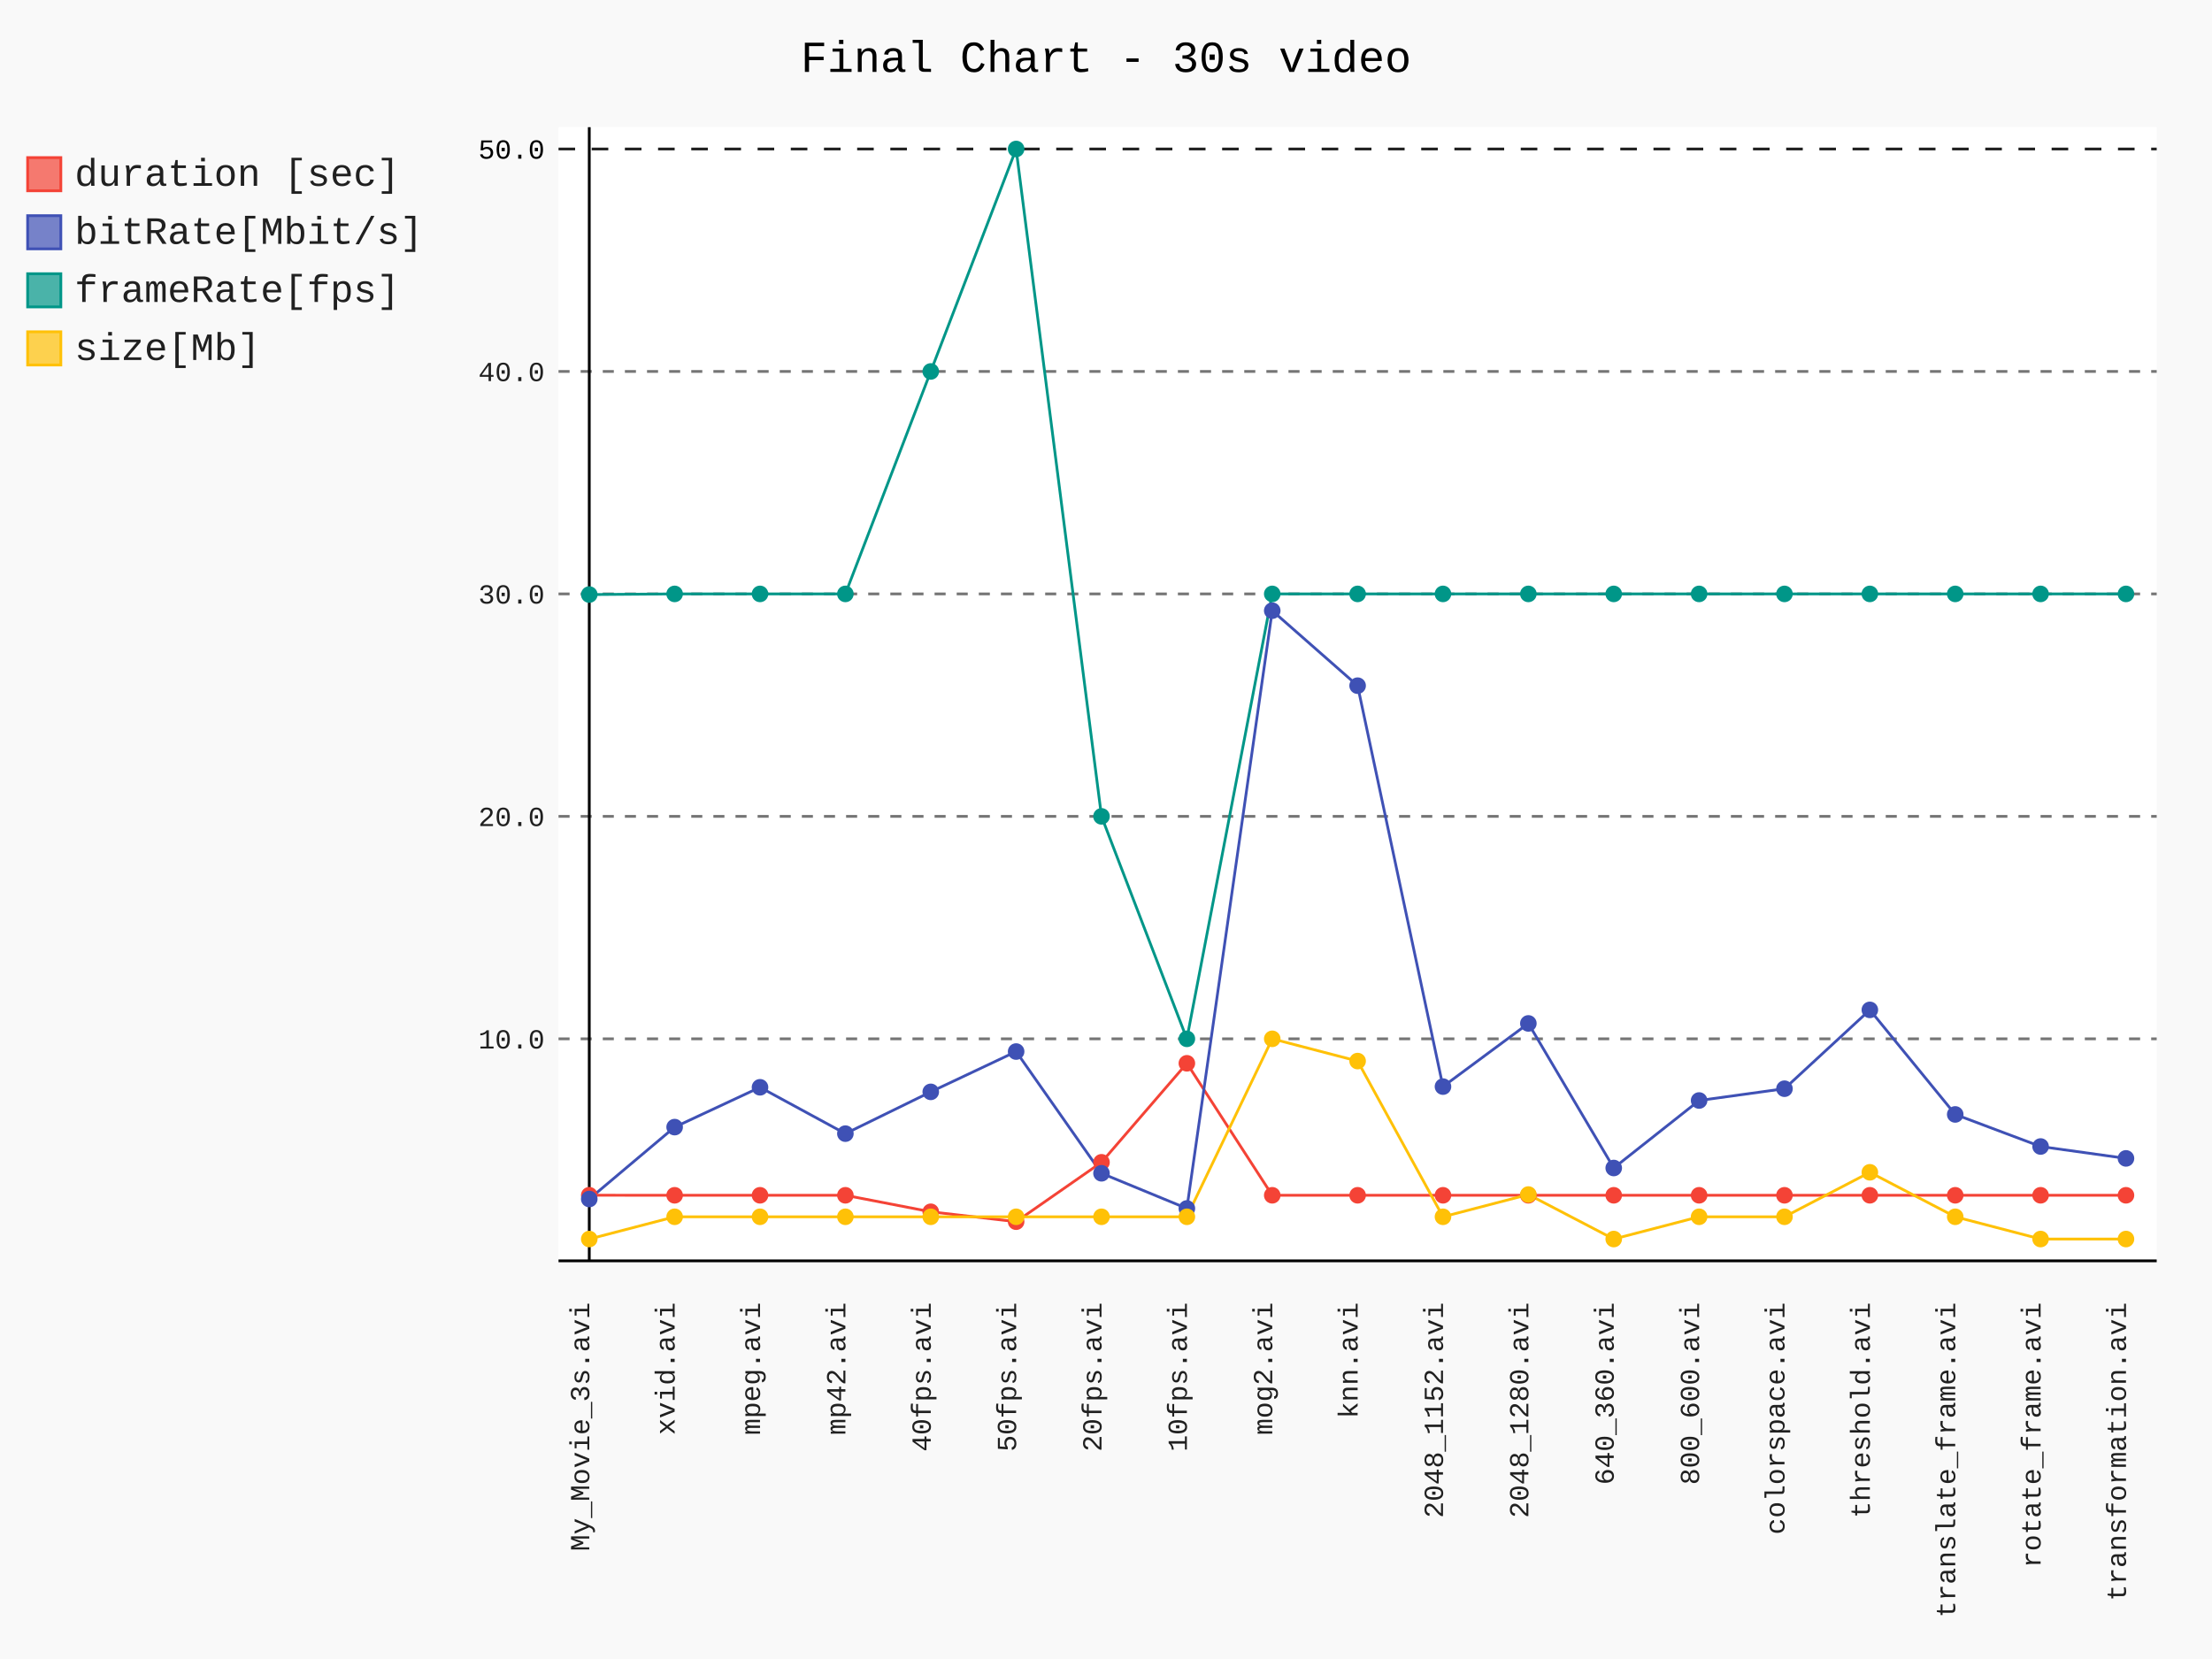
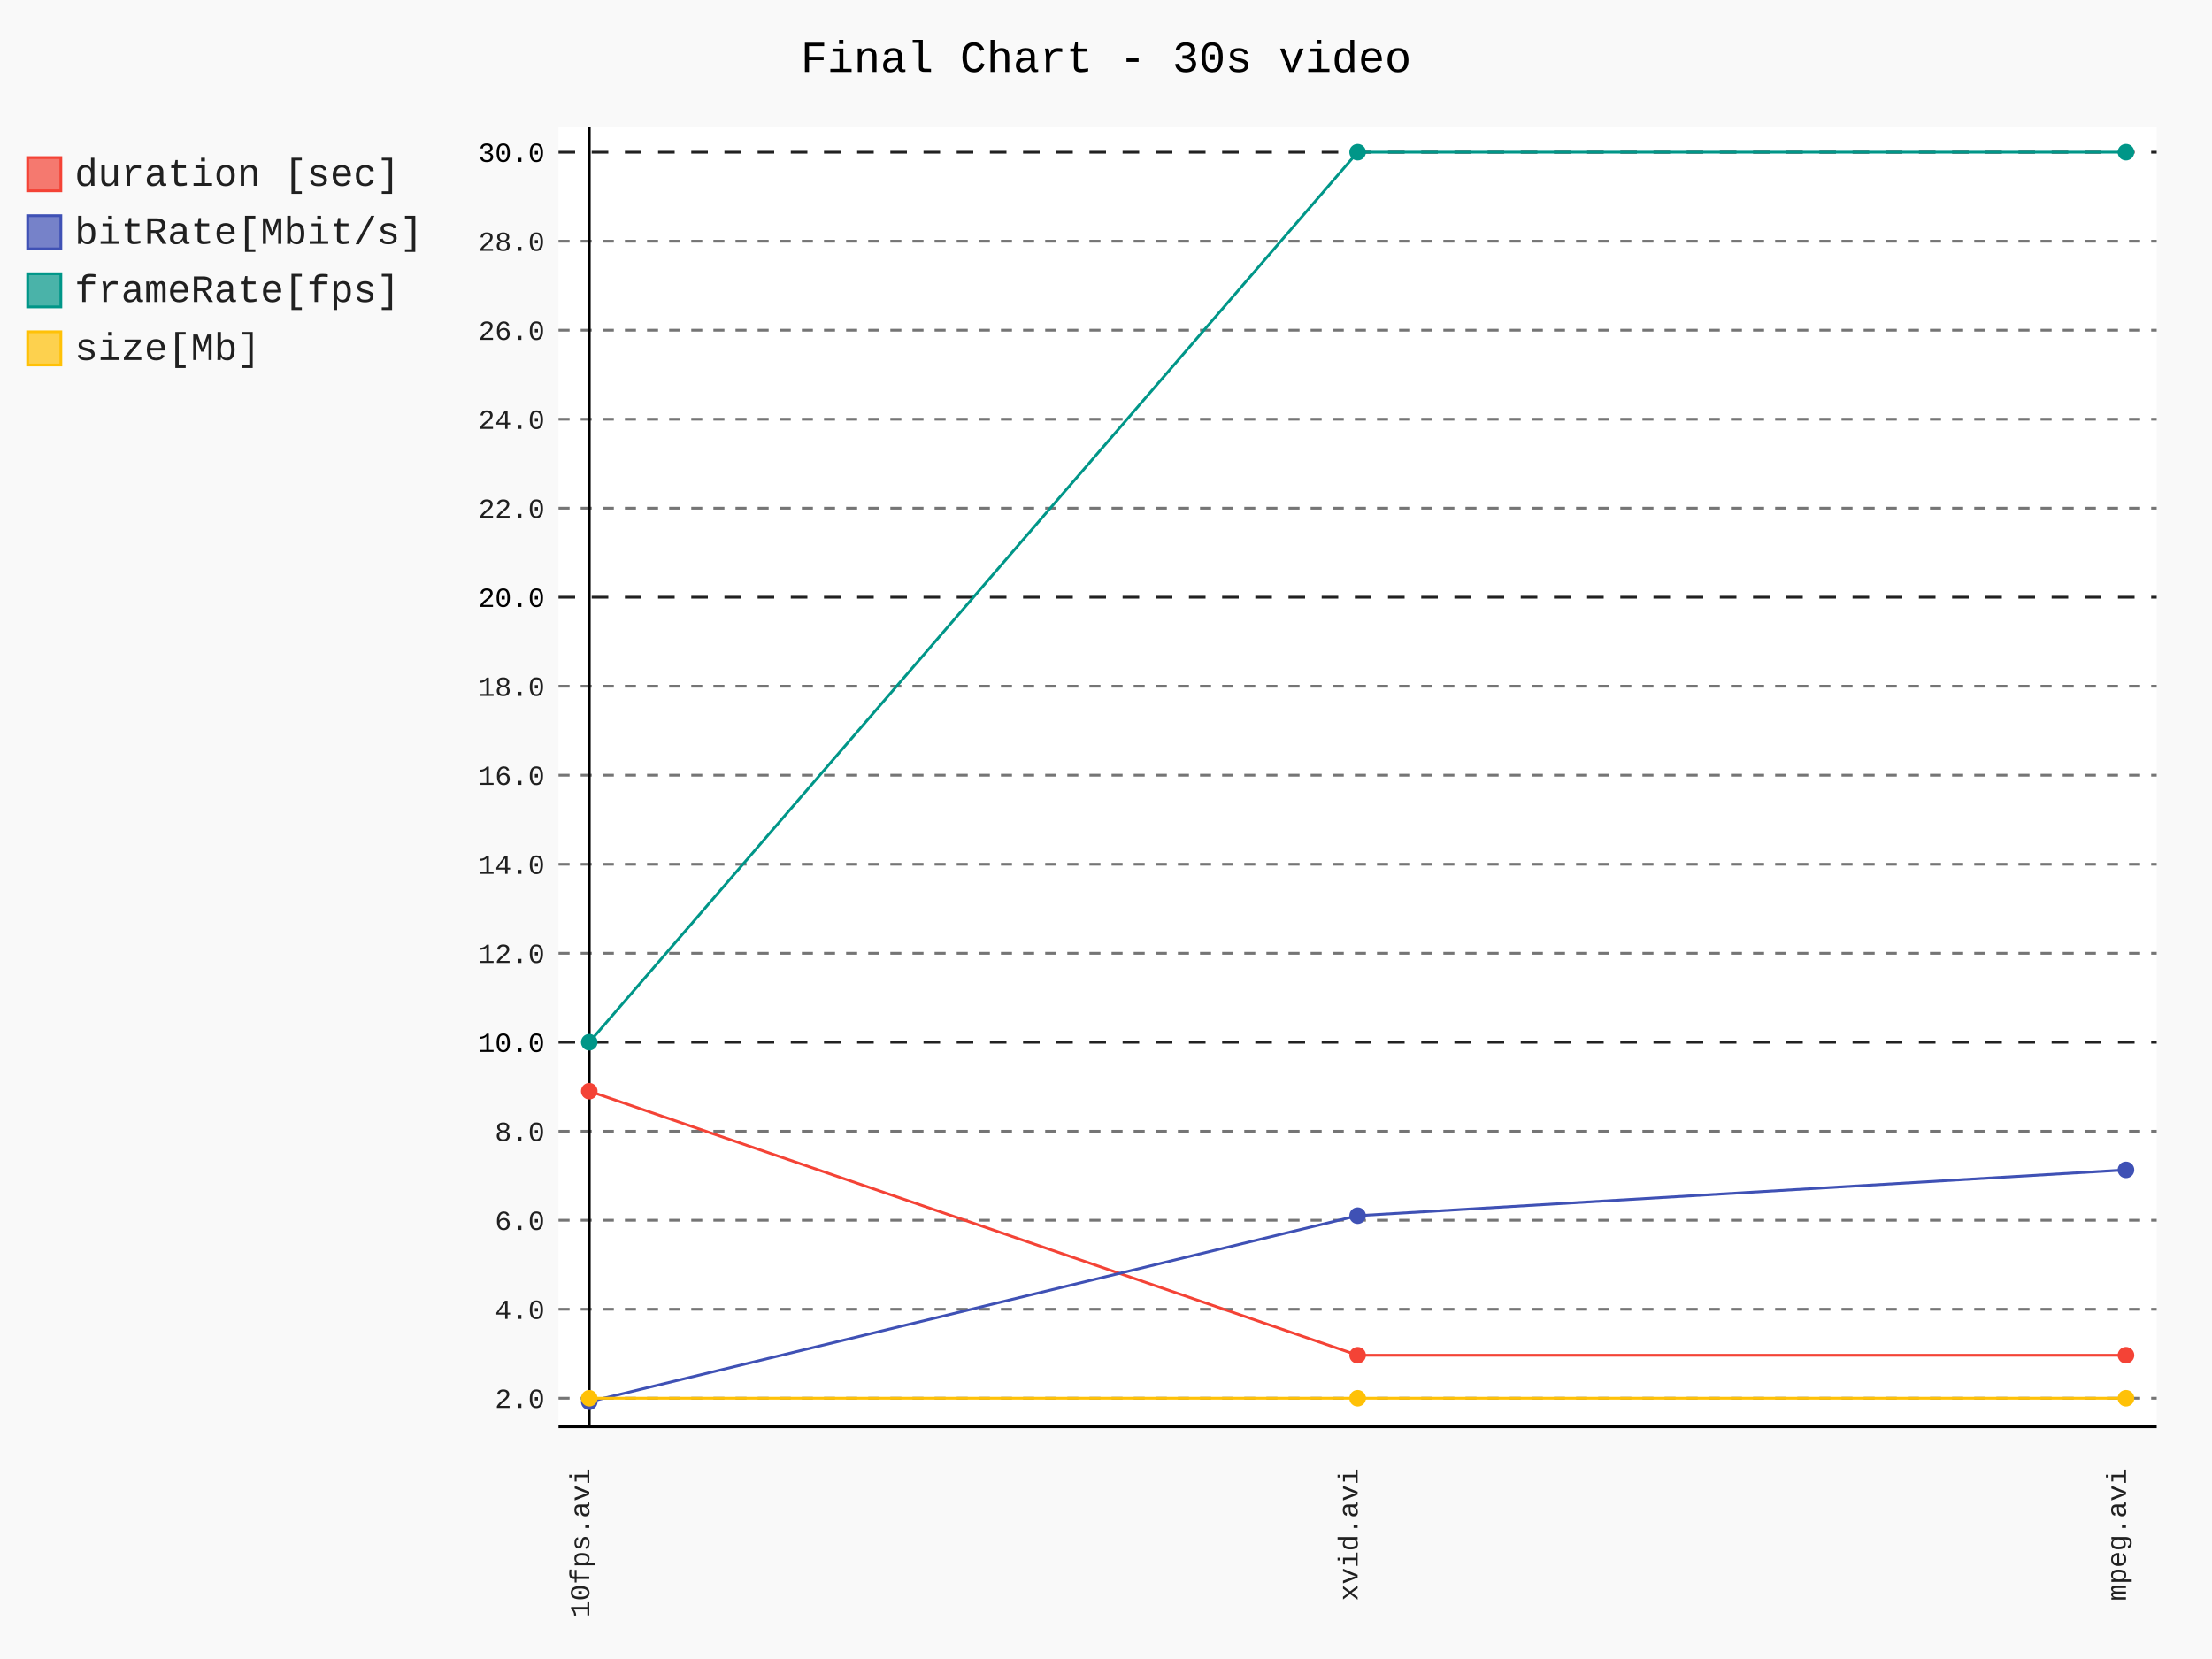
- <svg xmlns="http://www.w3.org/2000/svg" class="pygal-chart" id="chart-b29bd1f1-f3ce-4ecb-8fd3-3814aee115f3" viewBox="0 0 800 600">
+ <svg xmlns="http://www.w3.org/2000/svg" class="pygal-chart" id="chart-0129ecbe-17c4-4c95-8668-a117e3d51b95" viewBox="0 0 800 600">
  <defs>
-     <style type="text/css">#chart-b29bd1f1-f3ce-4ecb-8fd3-3814aee115f3{-webkit-user-select:none;-webkit-font-smoothing:antialiased;font-family:Consolas,"Liberation Mono",Menlo,Courier,monospace}#chart-b29bd1f1-f3ce-4ecb-8fd3-3814aee115f3 .title{font-family:Consolas,"Liberation Mono",Menlo,Courier,monospace;font-size:16px}#chart-b29bd1f1-f3ce-4ecb-8fd3-3814aee115f3 .legends .legend text{font-family:Consolas,"Liberation Mono",Menlo,Courier,monospace;font-size:14px}#chart-b29bd1f1-f3ce-4ecb-8fd3-3814aee115f3 .axis text{font-family:Consolas,"Liberation Mono",Menlo,Courier,monospace;font-size:10px}#chart-b29bd1f1-f3ce-4ecb-8fd3-3814aee115f3 .axis text.major{font-family:Consolas,"Liberation Mono",Menlo,Courier,monospace;font-size:10px}#chart-b29bd1f1-f3ce-4ecb-8fd3-3814aee115f3 .text-overlay text.value{font-family:Consolas,"Liberation Mono",Menlo,Courier,monospace;font-size:16px}#chart-b29bd1f1-f3ce-4ecb-8fd3-3814aee115f3 .text-overlay text.label{font-family:Consolas,"Liberation Mono",Menlo,Courier,monospace;font-size:10px}#chart-b29bd1f1-f3ce-4ecb-8fd3-3814aee115f3 .tooltip{font-family:Consolas,"Liberation Mono",Menlo,Courier,monospace;font-size:14px}#chart-b29bd1f1-f3ce-4ecb-8fd3-3814aee115f3 text.no_data{font-family:Consolas,"Liberation Mono",Menlo,Courier,monospace;font-size:64px}
- #chart-b29bd1f1-f3ce-4ecb-8fd3-3814aee115f3{background-color:rgba(249,249,249,1)}#chart-b29bd1f1-f3ce-4ecb-8fd3-3814aee115f3 path,#chart-b29bd1f1-f3ce-4ecb-8fd3-3814aee115f3 line,#chart-b29bd1f1-f3ce-4ecb-8fd3-3814aee115f3 rect,#chart-b29bd1f1-f3ce-4ecb-8fd3-3814aee115f3 circle{-webkit-transition:150ms;-moz-transition:150ms;transition:150ms}#chart-b29bd1f1-f3ce-4ecb-8fd3-3814aee115f3 .graph &gt; .background{fill:rgba(249,249,249,1)}#chart-b29bd1f1-f3ce-4ecb-8fd3-3814aee115f3 .plot &gt; .background{fill:rgba(255,255,255,1)}#chart-b29bd1f1-f3ce-4ecb-8fd3-3814aee115f3 .graph{fill:rgba(0,0,0,.87)}#chart-b29bd1f1-f3ce-4ecb-8fd3-3814aee115f3 text.no_data{fill:rgba(0,0,0,1)}#chart-b29bd1f1-f3ce-4ecb-8fd3-3814aee115f3 .title{fill:rgba(0,0,0,1)}#chart-b29bd1f1-f3ce-4ecb-8fd3-3814aee115f3 .legends .legend text{fill:rgba(0,0,0,.87)}#chart-b29bd1f1-f3ce-4ecb-8fd3-3814aee115f3 .legends .legend:hover text{fill:rgba(0,0,0,1)}#chart-b29bd1f1-f3ce-4ecb-8fd3-3814aee115f3 .axis .line{stroke:rgba(0,0,0,1)}#chart-b29bd1f1-f3ce-4ecb-8fd3-3814aee115f3 .axis .guide.line{stroke:rgba(0,0,0,.54)}#chart-b29bd1f1-f3ce-4ecb-8fd3-3814aee115f3 .axis .major.line{stroke:rgba(0,0,0,.87)}#chart-b29bd1f1-f3ce-4ecb-8fd3-3814aee115f3 .axis text.major{fill:rgba(0,0,0,1)}#chart-b29bd1f1-f3ce-4ecb-8fd3-3814aee115f3 .axis.y .guides:hover .guide.line,#chart-b29bd1f1-f3ce-4ecb-8fd3-3814aee115f3 .line-graph .axis.x .guides:hover .guide.line,#chart-b29bd1f1-f3ce-4ecb-8fd3-3814aee115f3 .stackedline-graph .axis.x .guides:hover .guide.line,#chart-b29bd1f1-f3ce-4ecb-8fd3-3814aee115f3 .xy-graph .axis.x .guides:hover .guide.line{stroke:rgba(0,0,0,1)}#chart-b29bd1f1-f3ce-4ecb-8fd3-3814aee115f3 .axis .guides:hover text{fill:rgba(0,0,0,1)}#chart-b29bd1f1-f3ce-4ecb-8fd3-3814aee115f3 .reactive{fill-opacity:.7}#chart-b29bd1f1-f3ce-4ecb-8fd3-3814aee115f3 .reactive.active,#chart-b29bd1f1-f3ce-4ecb-8fd3-3814aee115f3 .active .reactive{fill-opacity:.8;stroke-width:4}#chart-b29bd1f1-f3ce-4ecb-8fd3-3814aee115f3 .series text{fill:rgba(0,0,0,1)}#chart-b29bd1f1-f3ce-4ecb-8fd3-3814aee115f3 .tooltip rect{fill:rgba(255,255,255,1);stroke:rgba(0,0,0,1);-webkit-transition:opacity 150ms;-moz-transition:opacity 150ms;transition:opacity 150ms}#chart-b29bd1f1-f3ce-4ecb-8fd3-3814aee115f3 .tooltip .label{fill:rgba(0,0,0,.87)}#chart-b29bd1f1-f3ce-4ecb-8fd3-3814aee115f3 .tooltip .label{fill:rgba(0,0,0,.87)}#chart-b29bd1f1-f3ce-4ecb-8fd3-3814aee115f3 .tooltip .legend{font-size:.8em;fill:rgba(0,0,0,.54)}#chart-b29bd1f1-f3ce-4ecb-8fd3-3814aee115f3 .tooltip .x_label{font-size:.6em;fill:rgba(0,0,0,1)}#chart-b29bd1f1-f3ce-4ecb-8fd3-3814aee115f3 .tooltip .xlink{font-size:.5em;text-decoration:underline}#chart-b29bd1f1-f3ce-4ecb-8fd3-3814aee115f3 .tooltip .value{font-size:1.5em}#chart-b29bd1f1-f3ce-4ecb-8fd3-3814aee115f3 .map-element{fill:rgba(255,255,255,1);stroke:rgba(0,0,0,.54) !important}#chart-b29bd1f1-f3ce-4ecb-8fd3-3814aee115f3 .map-element .reactive{fill-opacity:inherit}#chart-b29bd1f1-f3ce-4ecb-8fd3-3814aee115f3 .color-0,#chart-b29bd1f1-f3ce-4ecb-8fd3-3814aee115f3 .color-0 a:visited{stroke:#F44336;fill:#F44336}#chart-b29bd1f1-f3ce-4ecb-8fd3-3814aee115f3 .color-1,#chart-b29bd1f1-f3ce-4ecb-8fd3-3814aee115f3 .color-1 a:visited{stroke:#3F51B5;fill:#3F51B5}#chart-b29bd1f1-f3ce-4ecb-8fd3-3814aee115f3 .color-2,#chart-b29bd1f1-f3ce-4ecb-8fd3-3814aee115f3 .color-2 a:visited{stroke:#009688;fill:#009688}#chart-b29bd1f1-f3ce-4ecb-8fd3-3814aee115f3 .color-3,#chart-b29bd1f1-f3ce-4ecb-8fd3-3814aee115f3 .color-3 a:visited{stroke:#FFC107;fill:#FFC107}#chart-b29bd1f1-f3ce-4ecb-8fd3-3814aee115f3 .text-overlay .color-0 text{fill:black}#chart-b29bd1f1-f3ce-4ecb-8fd3-3814aee115f3 .text-overlay .color-1 text{fill:black}#chart-b29bd1f1-f3ce-4ecb-8fd3-3814aee115f3 .text-overlay .color-2 text{fill:black}#chart-b29bd1f1-f3ce-4ecb-8fd3-3814aee115f3 .text-overlay .color-3 text{fill:black}
- #chart-b29bd1f1-f3ce-4ecb-8fd3-3814aee115f3 text.no_data{text-anchor:middle}#chart-b29bd1f1-f3ce-4ecb-8fd3-3814aee115f3 .guide.line{fill:none}#chart-b29bd1f1-f3ce-4ecb-8fd3-3814aee115f3 .centered{text-anchor:middle}#chart-b29bd1f1-f3ce-4ecb-8fd3-3814aee115f3 .title{text-anchor:middle}#chart-b29bd1f1-f3ce-4ecb-8fd3-3814aee115f3 .legends .legend text{fill-opacity:1}#chart-b29bd1f1-f3ce-4ecb-8fd3-3814aee115f3 .axis.x text{text-anchor:middle}#chart-b29bd1f1-f3ce-4ecb-8fd3-3814aee115f3 .axis.x:not(.web) text[transform]{text-anchor:start}#chart-b29bd1f1-f3ce-4ecb-8fd3-3814aee115f3 .axis.x:not(.web) text[transform].backwards{text-anchor:end}#chart-b29bd1f1-f3ce-4ecb-8fd3-3814aee115f3 .axis.y text{text-anchor:end}#chart-b29bd1f1-f3ce-4ecb-8fd3-3814aee115f3 .axis.y text[transform].backwards{text-anchor:start}#chart-b29bd1f1-f3ce-4ecb-8fd3-3814aee115f3 .axis.y2 text{text-anchor:start}#chart-b29bd1f1-f3ce-4ecb-8fd3-3814aee115f3 .axis.y2 text[transform].backwards{text-anchor:end}#chart-b29bd1f1-f3ce-4ecb-8fd3-3814aee115f3 .axis .guide.line{stroke-dasharray:4,4}#chart-b29bd1f1-f3ce-4ecb-8fd3-3814aee115f3 .axis .major.guide.line{stroke-dasharray:6,6}#chart-b29bd1f1-f3ce-4ecb-8fd3-3814aee115f3 .horizontal .axis.y .guide.line,#chart-b29bd1f1-f3ce-4ecb-8fd3-3814aee115f3 .horizontal .axis.y2 .guide.line,#chart-b29bd1f1-f3ce-4ecb-8fd3-3814aee115f3 .vertical .axis.x .guide.line{opacity:0}#chart-b29bd1f1-f3ce-4ecb-8fd3-3814aee115f3 .horizontal .axis.always_show .guide.line,#chart-b29bd1f1-f3ce-4ecb-8fd3-3814aee115f3 .vertical .axis.always_show .guide.line{opacity:1 !important}#chart-b29bd1f1-f3ce-4ecb-8fd3-3814aee115f3 .axis.y .guides:hover .guide.line,#chart-b29bd1f1-f3ce-4ecb-8fd3-3814aee115f3 .axis.y2 .guides:hover .guide.line,#chart-b29bd1f1-f3ce-4ecb-8fd3-3814aee115f3 .axis.x .guides:hover .guide.line{opacity:1}#chart-b29bd1f1-f3ce-4ecb-8fd3-3814aee115f3 .axis .guides:hover text{opacity:1}#chart-b29bd1f1-f3ce-4ecb-8fd3-3814aee115f3 .nofill{fill:none}#chart-b29bd1f1-f3ce-4ecb-8fd3-3814aee115f3 .subtle-fill{fill-opacity:.2}#chart-b29bd1f1-f3ce-4ecb-8fd3-3814aee115f3 .dot{stroke-width:1px;fill-opacity:1}#chart-b29bd1f1-f3ce-4ecb-8fd3-3814aee115f3 .dot.active{stroke-width:5px}#chart-b29bd1f1-f3ce-4ecb-8fd3-3814aee115f3 .dot.negative{fill:transparent}#chart-b29bd1f1-f3ce-4ecb-8fd3-3814aee115f3 text,#chart-b29bd1f1-f3ce-4ecb-8fd3-3814aee115f3 tspan{stroke:none !important}#chart-b29bd1f1-f3ce-4ecb-8fd3-3814aee115f3 .series text.active{opacity:1}#chart-b29bd1f1-f3ce-4ecb-8fd3-3814aee115f3 .tooltip rect{fill-opacity:.95;stroke-width:.5}#chart-b29bd1f1-f3ce-4ecb-8fd3-3814aee115f3 .tooltip text{fill-opacity:1}#chart-b29bd1f1-f3ce-4ecb-8fd3-3814aee115f3 .showable{visibility:hidden}#chart-b29bd1f1-f3ce-4ecb-8fd3-3814aee115f3 .showable.shown{visibility:visible}</style>
+     <style type="text/css">#chart-0129ecbe-17c4-4c95-8668-a117e3d51b95{-webkit-user-select:none;-webkit-font-smoothing:antialiased;font-family:Consolas,"Liberation Mono",Menlo,Courier,monospace}#chart-0129ecbe-17c4-4c95-8668-a117e3d51b95 .title{font-family:Consolas,"Liberation Mono",Menlo,Courier,monospace;font-size:16px}#chart-0129ecbe-17c4-4c95-8668-a117e3d51b95 .legends .legend text{font-family:Consolas,"Liberation Mono",Menlo,Courier,monospace;font-size:14px}#chart-0129ecbe-17c4-4c95-8668-a117e3d51b95 .axis text{font-family:Consolas,"Liberation Mono",Menlo,Courier,monospace;font-size:10px}#chart-0129ecbe-17c4-4c95-8668-a117e3d51b95 .axis text.major{font-family:Consolas,"Liberation Mono",Menlo,Courier,monospace;font-size:10px}#chart-0129ecbe-17c4-4c95-8668-a117e3d51b95 .text-overlay text.value{font-family:Consolas,"Liberation Mono",Menlo,Courier,monospace;font-size:16px}#chart-0129ecbe-17c4-4c95-8668-a117e3d51b95 .text-overlay text.label{font-family:Consolas,"Liberation Mono",Menlo,Courier,monospace;font-size:10px}#chart-0129ecbe-17c4-4c95-8668-a117e3d51b95 .tooltip{font-family:Consolas,"Liberation Mono",Menlo,Courier,monospace;font-size:14px}#chart-0129ecbe-17c4-4c95-8668-a117e3d51b95 text.no_data{font-family:Consolas,"Liberation Mono",Menlo,Courier,monospace;font-size:64px}
+ #chart-0129ecbe-17c4-4c95-8668-a117e3d51b95{background-color:rgba(249,249,249,1)}#chart-0129ecbe-17c4-4c95-8668-a117e3d51b95 path,#chart-0129ecbe-17c4-4c95-8668-a117e3d51b95 line,#chart-0129ecbe-17c4-4c95-8668-a117e3d51b95 rect,#chart-0129ecbe-17c4-4c95-8668-a117e3d51b95 circle{-webkit-transition:150ms;-moz-transition:150ms;transition:150ms}#chart-0129ecbe-17c4-4c95-8668-a117e3d51b95 .graph &gt; .background{fill:rgba(249,249,249,1)}#chart-0129ecbe-17c4-4c95-8668-a117e3d51b95 .plot &gt; .background{fill:rgba(255,255,255,1)}#chart-0129ecbe-17c4-4c95-8668-a117e3d51b95 .graph{fill:rgba(0,0,0,.87)}#chart-0129ecbe-17c4-4c95-8668-a117e3d51b95 text.no_data{fill:rgba(0,0,0,1)}#chart-0129ecbe-17c4-4c95-8668-a117e3d51b95 .title{fill:rgba(0,0,0,1)}#chart-0129ecbe-17c4-4c95-8668-a117e3d51b95 .legends .legend text{fill:rgba(0,0,0,.87)}#chart-0129ecbe-17c4-4c95-8668-a117e3d51b95 .legends .legend:hover text{fill:rgba(0,0,0,1)}#chart-0129ecbe-17c4-4c95-8668-a117e3d51b95 .axis .line{stroke:rgba(0,0,0,1)}#chart-0129ecbe-17c4-4c95-8668-a117e3d51b95 .axis .guide.line{stroke:rgba(0,0,0,.54)}#chart-0129ecbe-17c4-4c95-8668-a117e3d51b95 .axis .major.line{stroke:rgba(0,0,0,.87)}#chart-0129ecbe-17c4-4c95-8668-a117e3d51b95 .axis text.major{fill:rgba(0,0,0,1)}#chart-0129ecbe-17c4-4c95-8668-a117e3d51b95 .axis.y .guides:hover .guide.line,#chart-0129ecbe-17c4-4c95-8668-a117e3d51b95 .line-graph .axis.x .guides:hover .guide.line,#chart-0129ecbe-17c4-4c95-8668-a117e3d51b95 .stackedline-graph .axis.x .guides:hover .guide.line,#chart-0129ecbe-17c4-4c95-8668-a117e3d51b95 .xy-graph .axis.x .guides:hover .guide.line{stroke:rgba(0,0,0,1)}#chart-0129ecbe-17c4-4c95-8668-a117e3d51b95 .axis .guides:hover text{fill:rgba(0,0,0,1)}#chart-0129ecbe-17c4-4c95-8668-a117e3d51b95 .reactive{fill-opacity:.7}#chart-0129ecbe-17c4-4c95-8668-a117e3d51b95 .reactive.active,#chart-0129ecbe-17c4-4c95-8668-a117e3d51b95 .active .reactive{fill-opacity:.8;stroke-width:4}#chart-0129ecbe-17c4-4c95-8668-a117e3d51b95 .series text{fill:rgba(0,0,0,1)}#chart-0129ecbe-17c4-4c95-8668-a117e3d51b95 .tooltip rect{fill:rgba(255,255,255,1);stroke:rgba(0,0,0,1);-webkit-transition:opacity 150ms;-moz-transition:opacity 150ms;transition:opacity 150ms}#chart-0129ecbe-17c4-4c95-8668-a117e3d51b95 .tooltip .label{fill:rgba(0,0,0,.87)}#chart-0129ecbe-17c4-4c95-8668-a117e3d51b95 .tooltip .label{fill:rgba(0,0,0,.87)}#chart-0129ecbe-17c4-4c95-8668-a117e3d51b95 .tooltip .legend{font-size:.8em;fill:rgba(0,0,0,.54)}#chart-0129ecbe-17c4-4c95-8668-a117e3d51b95 .tooltip .x_label{font-size:.6em;fill:rgba(0,0,0,1)}#chart-0129ecbe-17c4-4c95-8668-a117e3d51b95 .tooltip .xlink{font-size:.5em;text-decoration:underline}#chart-0129ecbe-17c4-4c95-8668-a117e3d51b95 .tooltip .value{font-size:1.5em}#chart-0129ecbe-17c4-4c95-8668-a117e3d51b95 .map-element{fill:rgba(255,255,255,1);stroke:rgba(0,0,0,.54) !important}#chart-0129ecbe-17c4-4c95-8668-a117e3d51b95 .map-element .reactive{fill-opacity:inherit}#chart-0129ecbe-17c4-4c95-8668-a117e3d51b95 .color-0,#chart-0129ecbe-17c4-4c95-8668-a117e3d51b95 .color-0 a:visited{stroke:#F44336;fill:#F44336}#chart-0129ecbe-17c4-4c95-8668-a117e3d51b95 .color-1,#chart-0129ecbe-17c4-4c95-8668-a117e3d51b95 .color-1 a:visited{stroke:#3F51B5;fill:#3F51B5}#chart-0129ecbe-17c4-4c95-8668-a117e3d51b95 .color-2,#chart-0129ecbe-17c4-4c95-8668-a117e3d51b95 .color-2 a:visited{stroke:#009688;fill:#009688}#chart-0129ecbe-17c4-4c95-8668-a117e3d51b95 .color-3,#chart-0129ecbe-17c4-4c95-8668-a117e3d51b95 .color-3 a:visited{stroke:#FFC107;fill:#FFC107}#chart-0129ecbe-17c4-4c95-8668-a117e3d51b95 .text-overlay .color-0 text{fill:black}#chart-0129ecbe-17c4-4c95-8668-a117e3d51b95 .text-overlay .color-1 text{fill:black}#chart-0129ecbe-17c4-4c95-8668-a117e3d51b95 .text-overlay .color-2 text{fill:black}#chart-0129ecbe-17c4-4c95-8668-a117e3d51b95 .text-overlay .color-3 text{fill:black}
+ #chart-0129ecbe-17c4-4c95-8668-a117e3d51b95 text.no_data{text-anchor:middle}#chart-0129ecbe-17c4-4c95-8668-a117e3d51b95 .guide.line{fill:none}#chart-0129ecbe-17c4-4c95-8668-a117e3d51b95 .centered{text-anchor:middle}#chart-0129ecbe-17c4-4c95-8668-a117e3d51b95 .title{text-anchor:middle}#chart-0129ecbe-17c4-4c95-8668-a117e3d51b95 .legends .legend text{fill-opacity:1}#chart-0129ecbe-17c4-4c95-8668-a117e3d51b95 .axis.x text{text-anchor:middle}#chart-0129ecbe-17c4-4c95-8668-a117e3d51b95 .axis.x:not(.web) text[transform]{text-anchor:start}#chart-0129ecbe-17c4-4c95-8668-a117e3d51b95 .axis.x:not(.web) text[transform].backwards{text-anchor:end}#chart-0129ecbe-17c4-4c95-8668-a117e3d51b95 .axis.y text{text-anchor:end}#chart-0129ecbe-17c4-4c95-8668-a117e3d51b95 .axis.y text[transform].backwards{text-anchor:start}#chart-0129ecbe-17c4-4c95-8668-a117e3d51b95 .axis.y2 text{text-anchor:start}#chart-0129ecbe-17c4-4c95-8668-a117e3d51b95 .axis.y2 text[transform].backwards{text-anchor:end}#chart-0129ecbe-17c4-4c95-8668-a117e3d51b95 .axis .guide.line{stroke-dasharray:4,4}#chart-0129ecbe-17c4-4c95-8668-a117e3d51b95 .axis .major.guide.line{stroke-dasharray:6,6}#chart-0129ecbe-17c4-4c95-8668-a117e3d51b95 .horizontal .axis.y .guide.line,#chart-0129ecbe-17c4-4c95-8668-a117e3d51b95 .horizontal .axis.y2 .guide.line,#chart-0129ecbe-17c4-4c95-8668-a117e3d51b95 .vertical .axis.x .guide.line{opacity:0}#chart-0129ecbe-17c4-4c95-8668-a117e3d51b95 .horizontal .axis.always_show .guide.line,#chart-0129ecbe-17c4-4c95-8668-a117e3d51b95 .vertical .axis.always_show .guide.line{opacity:1 !important}#chart-0129ecbe-17c4-4c95-8668-a117e3d51b95 .axis.y .guides:hover .guide.line,#chart-0129ecbe-17c4-4c95-8668-a117e3d51b95 .axis.y2 .guides:hover .guide.line,#chart-0129ecbe-17c4-4c95-8668-a117e3d51b95 .axis.x .guides:hover .guide.line{opacity:1}#chart-0129ecbe-17c4-4c95-8668-a117e3d51b95 .axis .guides:hover text{opacity:1}#chart-0129ecbe-17c4-4c95-8668-a117e3d51b95 .nofill{fill:none}#chart-0129ecbe-17c4-4c95-8668-a117e3d51b95 .subtle-fill{fill-opacity:.2}#chart-0129ecbe-17c4-4c95-8668-a117e3d51b95 .dot{stroke-width:1px;fill-opacity:1}#chart-0129ecbe-17c4-4c95-8668-a117e3d51b95 .dot.active{stroke-width:5px}#chart-0129ecbe-17c4-4c95-8668-a117e3d51b95 .dot.negative{fill:transparent}#chart-0129ecbe-17c4-4c95-8668-a117e3d51b95 text,#chart-0129ecbe-17c4-4c95-8668-a117e3d51b95 tspan{stroke:none !important}#chart-0129ecbe-17c4-4c95-8668-a117e3d51b95 .series text.active{opacity:1}#chart-0129ecbe-17c4-4c95-8668-a117e3d51b95 .tooltip rect{fill-opacity:.95;stroke-width:.5}#chart-0129ecbe-17c4-4c95-8668-a117e3d51b95 .tooltip text{fill-opacity:1}#chart-0129ecbe-17c4-4c95-8668-a117e3d51b95 .showable{visibility:hidden}#chart-0129ecbe-17c4-4c95-8668-a117e3d51b95 .showable.shown{visibility:visible}</style>
  </defs>
  <g class="graph line-graph vertical">
    <rect class="background" height="600" width="800" x="0" y="0" />
    <g class="plot" transform="translate(202, 46)">
-       <rect class="background" height="410.0" width="578.0" x="0" y="0" />
+       <rect class="background" height="470.0" width="578.0" x="0" y="0" />
      <g class="axis y">
-         <path class="line" d="M0 410 h578" />
+         <path class="line" d="M0 470 h578" />
        <g class="guides">
-           <path class="guide line" d="M0 329.706 h578" />
-           <text class="" x="-5" y="333.206">10.0</text>
+           <path class="guide line" d="M0 459.696 h578" />
+           <text class="" x="-5" y="463.196">2.0</text>
        </g>
        <g class="guides">
-           <path class="guide line" d="M0 249.25 h578" />
-           <text class="" x="-5" y="252.75">20.0</text>
+           <path class="guide line" d="M0 427.507 h578" />
+           <text class="" x="-5" y="431.007">4.0</text>
        </g>
        <g class="guides">
-           <path class="guide line" d="M0 168.795 h578" />
-           <text class="" x="-5" y="172.295">30.0</text>
+           <path class="guide line" d="M0 395.317 h578" />
+           <text class="" x="-5" y="398.817">6.0</text>
        </g>
        <g class="guides">
-           <path class="guide line" d="M0 88.34 h578" />
-           <text class="" x="-5" y="91.84">40.0</text>
+           <path class="guide line" d="M0 363.128 h578" />
+           <text class="" x="-5" y="366.628">8.0</text>
        </g>
        <g class="guides">
-           <path class="major guide line" d="M0 7.885 h578" />
-           <text class="major" x="-5" y="11.385">50.0</text>
+           <path class="major guide line" d="M0 330.938 h578" />
+           <text class="major" x="-5" y="334.438">10.0</text>
+         </g>
+         <g class="guides">
+           <path class="guide line" d="M0 298.749 h578" />
+           <text class="" x="-5" y="302.249">12.0</text>
+         </g>
+         <g class="guides">
+           <path class="guide line" d="M0 266.559 h578" />
+           <text class="" x="-5" y="270.059">14.0</text>
+         </g>
+         <g class="guides">
+           <path class="guide line" d="M0 234.37 h578" />
+           <text class="" x="-5" y="237.87">16.0</text>
+         </g>
+         <g class="guides">
+           <path class="guide line" d="M0 202.18 h578" />
+           <text class="" x="-5" y="205.68">18.0</text>
+         </g>
+         <g class="guides">
+           <path class="major guide line" d="M0 169.991 h578" />
+           <text class="major" x="-5" y="173.491">20.0</text>
+         </g>
+         <g class="guides">
+           <path class="guide line" d="M0 137.801 h578" />
+           <text class="" x="-5" y="141.301">22.0</text>
+         </g>
+         <g class="guides">
+           <path class="guide line" d="M0 105.612 h578" />
+           <text class="" x="-5" y="109.112">24.0</text>
+         </g>
+         <g class="guides">
+           <path class="guide line" d="M0 73.422 h578" />
+           <text class="" x="-5" y="76.922">26.0</text>
+         </g>
+         <g class="guides">
+           <path class="guide line" d="M0 41.233 h578" />
+           <text class="" x="-5" y="44.733">28.0</text>
+         </g>
+         <g class="guides">
+           <path class="major guide line" d="M0 9.043 h578" />
+           <text class="major" x="-5" y="12.543">30.0</text>
        </g>
      </g>
      <g class="axis x">
        <g class="guides">
-           <path class="line" d="M11.115 0 v410" />
-           <text class="backwards" transform="rotate(270 11.11538 425)" x="11.115" y="425.0">My_Movie_3s.avi</text>
+           <path class="line" d="M11.115 0 v470" />
+           <text class="backwards" transform="rotate(270 11.11538 485)" x="11.115" y="485.0">10fps.avi</text>
        </g>
        <g class="guides">
-           <path class="guide line" d="M41.991 0 v410" />
-           <text class="backwards" transform="rotate(270 41.99145 425)" x="41.991" y="425.0">xvid.avi</text>
+           <path class="guide line" d="M289 0 v470" />
+           <text class="backwards" transform="rotate(270 289 485)" x="289.0" y="485.0">xvid.avi</text>
        </g>
        <g class="guides">
-           <path class="guide line" d="M72.868 0 v410" />
-           <text class="backwards" transform="rotate(270 72.86752 425)" x="72.868" y="425.0">mpeg.avi</text>
-         </g>
-         <g class="guides">
-           <path class="guide line" d="M103.744 0 v410" />
-           <text class="backwards" transform="rotate(270 103.7436 425)" x="103.744" y="425.0">mp42.avi</text>
-         </g>
-         <g class="guides">
-           <path class="guide line" d="M134.62 0 v410" />
-           <text class="backwards" transform="rotate(270 134.6197 425)" x="134.62" y="425.0">40fps.avi</text>
-         </g>
-         <g class="guides">
-           <path class="guide line" d="M165.496 0 v410" />
-           <text class="backwards" transform="rotate(270 165.4957 425)" x="165.496" y="425.0">50fps.avi</text>
-         </g>
-         <g class="guides">
-           <path class="guide line" d="M196.372 0 v410" />
-           <text class="backwards" transform="rotate(270 196.3718 425)" x="196.372" y="425.0">20fps.avi</text>
-         </g>
-         <g class="guides">
-           <path class="guide line" d="M227.248 0 v410" />
-           <text class="backwards" transform="rotate(270 227.2479 425)" x="227.248" y="425.0">10fps.avi</text>
-         </g>
-         <g class="guides">
-           <path class="guide line" d="M258.124 0 v410" />
-           <text class="backwards" transform="rotate(270 258.1239 425)" x="258.124" y="425.0">mog2.avi</text>
-         </g>
-         <g class="guides">
-           <path class="guide line" d="M289 0 v410" />
-           <text class="backwards" transform="rotate(270 289 425)" x="289.0" y="425.0">knn.avi</text>
-         </g>
-         <g class="guides">
-           <path class="guide line" d="M319.876 0 v410" />
-           <text class="backwards" transform="rotate(270 319.8761 425)" x="319.876" y="425.0">2048_1152.avi</text>
-         </g>
-         <g class="guides">
-           <path class="guide line" d="M350.752 0 v410" />
-           <text class="backwards" transform="rotate(270 350.7521 425)" x="350.752" y="425.0">2048_1280.avi</text>
-         </g>
-         <g class="guides">
-           <path class="guide line" d="M381.628 0 v410" />
-           <text class="backwards" transform="rotate(270 381.6282 425)" x="381.628" y="425.0">640_360.avi</text>
-         </g>
-         <g class="guides">
-           <path class="guide line" d="M412.504 0 v410" />
-           <text class="backwards" transform="rotate(270 412.5043 425)" x="412.504" y="425.0">800_600.avi</text>
-         </g>
-         <g class="guides">
-           <path class="guide line" d="M443.38 0 v410" />
-           <text class="backwards" transform="rotate(270 443.3803 425)" x="443.38" y="425.0">colorspace.avi</text>
-         </g>
-         <g class="guides">
-           <path class="guide line" d="M474.256 0 v410" />
-           <text class="backwards" transform="rotate(270 474.2564 425)" x="474.256" y="425.0">threshold.avi</text>
-         </g>
-         <g class="guides">
-           <path class="guide line" d="M505.132 0 v410" />
-           <text class="backwards" transform="rotate(270 505.1325 425)" x="505.132" y="425.0">translate_frame.avi</text>
-         </g>
-         <g class="guides">
-           <path class="guide line" d="M536.009 0 v410" />
-           <text class="backwards" transform="rotate(270 536.0085 425)" x="536.009" y="425.0">rotate_frame.avi</text>
-         </g>
-         <g class="guides">
-           <path class="guide line" d="M566.885 0 v410" />
-           <text class="backwards" transform="rotate(270 566.8846 425)" x="566.885" y="425.0">transformation.avi</text>
+           <path class="guide line" d="M566.885 0 v470" />
+           <text class="backwards" transform="rotate(270 566.8846 485)" x="566.885" y="485.0">mpeg.avi</text>
        </g>
      </g>
      <g class="series serie-0 color-0">
-         <path class="line reactive nofill" d="M11.115 386.269 L41.991 386.293 72.868 386.293 103.744 386.293 134.62 392.26 165.496 395.84 196.372 374.358 227.248 338.556 258.124 386.293 289 386.293 319.876 386.293 350.752 386.293 381.628 386.293 412.504 386.293 443.38 386.293 474.256 386.293 505.132 386.293 536.009 386.293 566.885 386.293" />
+         <path class="line reactive nofill" d="M11.115 348.642 L289 444.138 566.885 444.138" />
      </g>
      <g class="series serie-1 color-1">
-         <path class="line reactive nofill" d="M11.115 387.639 L41.991 361.636 72.868 347.235 103.744 363.998 134.62 348.888 165.496 334.306 196.372 378.336 227.248 391.053 258.124 174.862 289 201.986 319.876 346.982 350.752 324.134 381.628 376.423 412.504 352.012 443.38 347.748 474.256 319.238 505.132 357.049 536.009 368.65 566.885 372.95" />
+         <path class="line reactive nofill" d="M11.115 460.962 L289 393.669 566.885 377.101" />
      </g>
      <g class="series serie-2 color-2">
-         <path class="line reactive nofill" d="M11.115 169.031 L41.991 168.793 72.868 168.793 103.744 168.793 134.62 88.34 165.496 7.885 196.372 249.25 227.248 329.706 258.124 168.793 289 168.793 319.876 168.793 350.752 168.793 381.628 168.793 412.504 168.793 443.38 168.793 474.256 168.793 505.132 168.793 536.009 168.793 566.885 168.793" />
+         <path class="line reactive nofill" d="M11.115 330.938 L289 9.038 566.885 9.038" />
      </g>
      <g class="series serie-3 color-3">
-         <path class="line reactive nofill" d="M11.115 402.115 L41.991 394.07 72.868 394.07 103.744 394.07 134.62 394.07 165.496 394.07 196.372 394.07 227.248 394.07 258.124 329.706 289 337.751 319.876 394.07 350.752 386.024 381.628 402.115 412.504 394.07 443.38 394.07 474.256 377.979 505.132 394.07 536.009 402.115 566.885 402.115" />
+         <path class="line reactive nofill" d="M11.115 459.696 L289 459.696 566.885 459.696" />
      </g>
    </g>
    <g class="titles">
      <text class="title plot_title" x="400.0" y="26">Final Chart - 30s video</text>
    </g>
    <g class="plot overlay" transform="translate(202, 46)">
      <g class="series serie-0 color-0">
        <g class="dots">
-           <circle class="dot reactive tooltip-trigger" cx="11.115" cy="386.269" r="2.5" />
+           <circle class="dot reactive tooltip-trigger" cx="11.115" cy="348.642" r="2.5" />
        </g>
        <g class="dots">
-           <circle class="dot reactive tooltip-trigger" cx="41.991" cy="386.293" r="2.5" />
+           <circle class="dot reactive tooltip-trigger" cx="289.0" cy="444.138" r="2.5" />
        </g>
        <g class="dots">
-           <circle class="dot reactive tooltip-trigger" cx="72.868" cy="386.293" r="2.5" />
-         </g>
-         <g class="dots">
-           <circle class="dot reactive tooltip-trigger" cx="103.744" cy="386.293" r="2.5" />
-         </g>
-         <g class="dots">
-           <circle class="dot reactive tooltip-trigger" cx="134.62" cy="392.26" r="2.5" />
-         </g>
-         <g class="dots">
-           <circle class="dot reactive tooltip-trigger" cx="165.496" cy="395.84" r="2.5" />
-         </g>
-         <g class="dots">
-           <circle class="dot reactive tooltip-trigger" cx="196.372" cy="374.358" r="2.5" />
-         </g>
-         <g class="dots">
-           <circle class="dot reactive tooltip-trigger" cx="227.248" cy="338.556" r="2.5" />
-         </g>
-         <g class="dots">
-           <circle class="dot reactive tooltip-trigger" cx="258.124" cy="386.293" r="2.5" />
-         </g>
-         <g class="dots">
-           <circle class="dot reactive tooltip-trigger" cx="289.0" cy="386.293" r="2.5" />
-         </g>
-         <g class="dots">
-           <circle class="dot reactive tooltip-trigger" cx="319.876" cy="386.293" r="2.5" />
-         </g>
-         <g class="dots">
-           <circle class="dot reactive tooltip-trigger" cx="350.752" cy="386.293" r="2.5" />
-         </g>
-         <g class="dots">
-           <circle class="dot reactive tooltip-trigger" cx="381.628" cy="386.293" r="2.5" />
-         </g>
-         <g class="dots">
-           <circle class="dot reactive tooltip-trigger" cx="412.504" cy="386.293" r="2.5" />
-         </g>
-         <g class="dots">
-           <circle class="dot reactive tooltip-trigger" cx="443.38" cy="386.293" r="2.5" />
-         </g>
-         <g class="dots">
-           <circle class="dot reactive tooltip-trigger" cx="474.256" cy="386.293" r="2.5" />
-         </g>
-         <g class="dots">
-           <circle class="dot reactive tooltip-trigger" cx="505.132" cy="386.293" r="2.5" />
-         </g>
-         <g class="dots">
-           <circle class="dot reactive tooltip-trigger" cx="536.009" cy="386.293" r="2.5" />
-         </g>
-         <g class="dots">
-           <circle class="dot reactive tooltip-trigger" cx="566.885" cy="386.293" r="2.5" />
+           <circle class="dot reactive tooltip-trigger" cx="566.885" cy="444.138" r="2.5" />
        </g>
      </g>
      <g class="series serie-1 color-1">
        <g class="dots">
-           <circle class="dot reactive tooltip-trigger" cx="11.115" cy="387.639" r="2.5" />
+           <circle class="dot reactive tooltip-trigger" cx="11.115" cy="460.962" r="2.5" />
        </g>
        <g class="dots">
-           <circle class="dot reactive tooltip-trigger" cx="41.991" cy="361.636" r="2.5" />
+           <circle class="dot reactive tooltip-trigger" cx="289.0" cy="393.669" r="2.5" />
        </g>
        <g class="dots">
-           <circle class="dot reactive tooltip-trigger" cx="72.868" cy="347.235" r="2.5" />
-         </g>
-         <g class="dots">
-           <circle class="dot reactive tooltip-trigger" cx="103.744" cy="363.998" r="2.5" />
-         </g>
-         <g class="dots">
-           <circle class="dot reactive tooltip-trigger" cx="134.62" cy="348.888" r="2.5" />
-         </g>
-         <g class="dots">
-           <circle class="dot reactive tooltip-trigger" cx="165.496" cy="334.306" r="2.5" />
-         </g>
-         <g class="dots">
-           <circle class="dot reactive tooltip-trigger" cx="196.372" cy="378.336" r="2.5" />
-         </g>
-         <g class="dots">
-           <circle class="dot reactive tooltip-trigger" cx="227.248" cy="391.053" r="2.5" />
-         </g>
-         <g class="dots">
-           <circle class="dot reactive tooltip-trigger" cx="258.124" cy="174.862" r="2.5" />
-         </g>
-         <g class="dots">
-           <circle class="dot reactive tooltip-trigger" cx="289.0" cy="201.986" r="2.5" />
-         </g>
-         <g class="dots">
-           <circle class="dot reactive tooltip-trigger" cx="319.876" cy="346.982" r="2.5" />
-         </g>
-         <g class="dots">
-           <circle class="dot reactive tooltip-trigger" cx="350.752" cy="324.134" r="2.5" />
-         </g>
-         <g class="dots">
-           <circle class="dot reactive tooltip-trigger" cx="381.628" cy="376.423" r="2.5" />
-         </g>
-         <g class="dots">
-           <circle class="dot reactive tooltip-trigger" cx="412.504" cy="352.012" r="2.5" />
-         </g>
-         <g class="dots">
-           <circle class="dot reactive tooltip-trigger" cx="443.38" cy="347.748" r="2.5" />
-         </g>
-         <g class="dots">
-           <circle class="dot reactive tooltip-trigger" cx="474.256" cy="319.238" r="2.5" />
-         </g>
-         <g class="dots">
-           <circle class="dot reactive tooltip-trigger" cx="505.132" cy="357.049" r="2.5" />
-         </g>
-         <g class="dots">
-           <circle class="dot reactive tooltip-trigger" cx="536.009" cy="368.65" r="2.5" />
-         </g>
-         <g class="dots">
-           <circle class="dot reactive tooltip-trigger" cx="566.885" cy="372.95" r="2.5" />
+           <circle class="dot reactive tooltip-trigger" cx="566.885" cy="377.101" r="2.5" />
        </g>
      </g>
      <g class="series serie-2 color-2">
        <g class="dots">
-           <circle class="dot reactive tooltip-trigger" cx="11.115" cy="169.031" r="2.5" />
+           <circle class="dot reactive tooltip-trigger" cx="11.115" cy="330.938" r="2.5" />
        </g>
        <g class="dots">
-           <circle class="dot reactive tooltip-trigger" cx="41.991" cy="168.793" r="2.5" />
+           <circle class="dot reactive tooltip-trigger" cx="289.0" cy="9.038" r="2.5" />
        </g>
        <g class="dots">
-           <circle class="dot reactive tooltip-trigger" cx="72.868" cy="168.793" r="2.5" />
-         </g>
-         <g class="dots">
-           <circle class="dot reactive tooltip-trigger" cx="103.744" cy="168.793" r="2.5" />
-         </g>
-         <g class="dots">
-           <circle class="dot reactive tooltip-trigger" cx="134.62" cy="88.34" r="2.5" />
-         </g>
-         <g class="dots">
-           <circle class="dot reactive tooltip-trigger" cx="165.496" cy="7.885" r="2.5" />
-         </g>
-         <g class="dots">
-           <circle class="dot reactive tooltip-trigger" cx="196.372" cy="249.25" r="2.5" />
-         </g>
-         <g class="dots">
-           <circle class="dot reactive tooltip-trigger" cx="227.248" cy="329.706" r="2.5" />
-         </g>
-         <g class="dots">
-           <circle class="dot reactive tooltip-trigger" cx="258.124" cy="168.793" r="2.5" />
-         </g>
-         <g class="dots">
-           <circle class="dot reactive tooltip-trigger" cx="289.0" cy="168.793" r="2.5" />
-         </g>
-         <g class="dots">
-           <circle class="dot reactive tooltip-trigger" cx="319.876" cy="168.793" r="2.5" />
-         </g>
-         <g class="dots">
-           <circle class="dot reactive tooltip-trigger" cx="350.752" cy="168.793" r="2.5" />
-         </g>
-         <g class="dots">
-           <circle class="dot reactive tooltip-trigger" cx="381.628" cy="168.793" r="2.5" />
-         </g>
-         <g class="dots">
-           <circle class="dot reactive tooltip-trigger" cx="412.504" cy="168.793" r="2.5" />
-         </g>
-         <g class="dots">
-           <circle class="dot reactive tooltip-trigger" cx="443.38" cy="168.793" r="2.5" />
-         </g>
-         <g class="dots">
-           <circle class="dot reactive tooltip-trigger" cx="474.256" cy="168.793" r="2.5" />
-         </g>
-         <g class="dots">
-           <circle class="dot reactive tooltip-trigger" cx="505.132" cy="168.793" r="2.5" />
-         </g>
-         <g class="dots">
-           <circle class="dot reactive tooltip-trigger" cx="536.009" cy="168.793" r="2.5" />
-         </g>
-         <g class="dots">
-           <circle class="dot reactive tooltip-trigger" cx="566.885" cy="168.793" r="2.5" />
+           <circle class="dot reactive tooltip-trigger" cx="566.885" cy="9.038" r="2.5" />
        </g>
      </g>
      <g class="series serie-3 color-3">
        <g class="dots">
-           <circle class="dot reactive tooltip-trigger" cx="11.115" cy="402.115" r="2.5" />
+           <circle class="dot reactive tooltip-trigger" cx="11.115" cy="459.696" r="2.5" />
        </g>
        <g class="dots">
-           <circle class="dot reactive tooltip-trigger" cx="41.991" cy="394.07" r="2.5" />
+           <circle class="dot reactive tooltip-trigger" cx="289.0" cy="459.696" r="2.5" />
        </g>
        <g class="dots">
-           <circle class="dot reactive tooltip-trigger" cx="72.868" cy="394.07" r="2.5" />
-         </g>
-         <g class="dots">
-           <circle class="dot reactive tooltip-trigger" cx="103.744" cy="394.07" r="2.5" />
-         </g>
-         <g class="dots">
-           <circle class="dot reactive tooltip-trigger" cx="134.62" cy="394.07" r="2.5" />
-         </g>
-         <g class="dots">
-           <circle class="dot reactive tooltip-trigger" cx="165.496" cy="394.07" r="2.5" />
-         </g>
-         <g class="dots">
-           <circle class="dot reactive tooltip-trigger" cx="196.372" cy="394.07" r="2.5" />
-         </g>
-         <g class="dots">
-           <circle class="dot reactive tooltip-trigger" cx="227.248" cy="394.07" r="2.5" />
-         </g>
-         <g class="dots">
-           <circle class="dot reactive tooltip-trigger" cx="258.124" cy="329.706" r="2.5" />
-         </g>
-         <g class="dots">
-           <circle class="dot reactive tooltip-trigger" cx="289.0" cy="337.751" r="2.5" />
-         </g>
-         <g class="dots">
-           <circle class="dot reactive tooltip-trigger" cx="319.876" cy="394.07" r="2.5" />
-         </g>
-         <g class="dots">
-           <circle class="dot reactive tooltip-trigger" cx="350.752" cy="386.024" r="2.5" />
-         </g>
-         <g class="dots">
-           <circle class="dot reactive tooltip-trigger" cx="381.628" cy="402.115" r="2.5" />
-         </g>
-         <g class="dots">
-           <circle class="dot reactive tooltip-trigger" cx="412.504" cy="394.07" r="2.5" />
-         </g>
-         <g class="dots">
-           <circle class="dot reactive tooltip-trigger" cx="443.38" cy="394.07" r="2.5" />
-         </g>
-         <g class="dots">
-           <circle class="dot reactive tooltip-trigger" cx="474.256" cy="377.979" r="2.5" />
-         </g>
-         <g class="dots">
-           <circle class="dot reactive tooltip-trigger" cx="505.132" cy="394.07" r="2.5" />
-         </g>
-         <g class="dots">
-           <circle class="dot reactive tooltip-trigger" cx="536.009" cy="402.115" r="2.5" />
-         </g>
-         <g class="dots">
-           <circle class="dot reactive tooltip-trigger" cx="566.885" cy="402.115" r="2.5" />
+           <circle class="dot reactive tooltip-trigger" cx="566.885" cy="459.696" r="2.5" />
        </g>
      </g>
    </g>
    <g class="plot text-overlay" transform="translate(202, 46)">
      <g class="series serie-0 color-0" />
      <g class="series serie-1 color-1" />
      <g class="series serie-2 color-2" />
      <g class="series serie-3 color-3" />
    </g>
    <g class="plot tooltip-overlay" transform="translate(202, 46)">
      <g class="tooltip" style="opacity: 0" transform="translate(0 0)">
        <rect class="tooltip-box" height="0" rx="0" ry="0" width="0" />
        <g class="text" />
      </g>
    </g>
    <g class="legends" transform="translate(10, 56)">
      <g class="legend reactive activate-serie" id="activate-serie-0">
        <rect class="color-0 reactive" height="12" width="12" x="0.0" y="1.0" />
        <text x="17.0" y="11.2">duration [sec]</text>
      </g>
      <g class="legend reactive activate-serie" id="activate-serie-1">
        <rect class="color-1 reactive" height="12" width="12" x="0.0" y="22.0" />
        <text x="17.0" y="32.2">bitRate[Mbit/s]</text>
      </g>
      <g class="legend reactive activate-serie" id="activate-serie-2">
        <rect class="color-2 reactive" height="12" width="12" x="0.0" y="43.0" />
        <text x="17.0" y="53.2">frameRate[fps]</text>
      </g>
      <g class="legend reactive activate-serie" id="activate-serie-3">
        <rect class="color-3 reactive" height="12" width="12" x="0.0" y="64.0" />
        <text x="17.0" y="74.2">size[Mb]</text>
      </g>
    </g>
    <g class="legends" transform="translate(790, 56)" />
  </g>
</svg>
